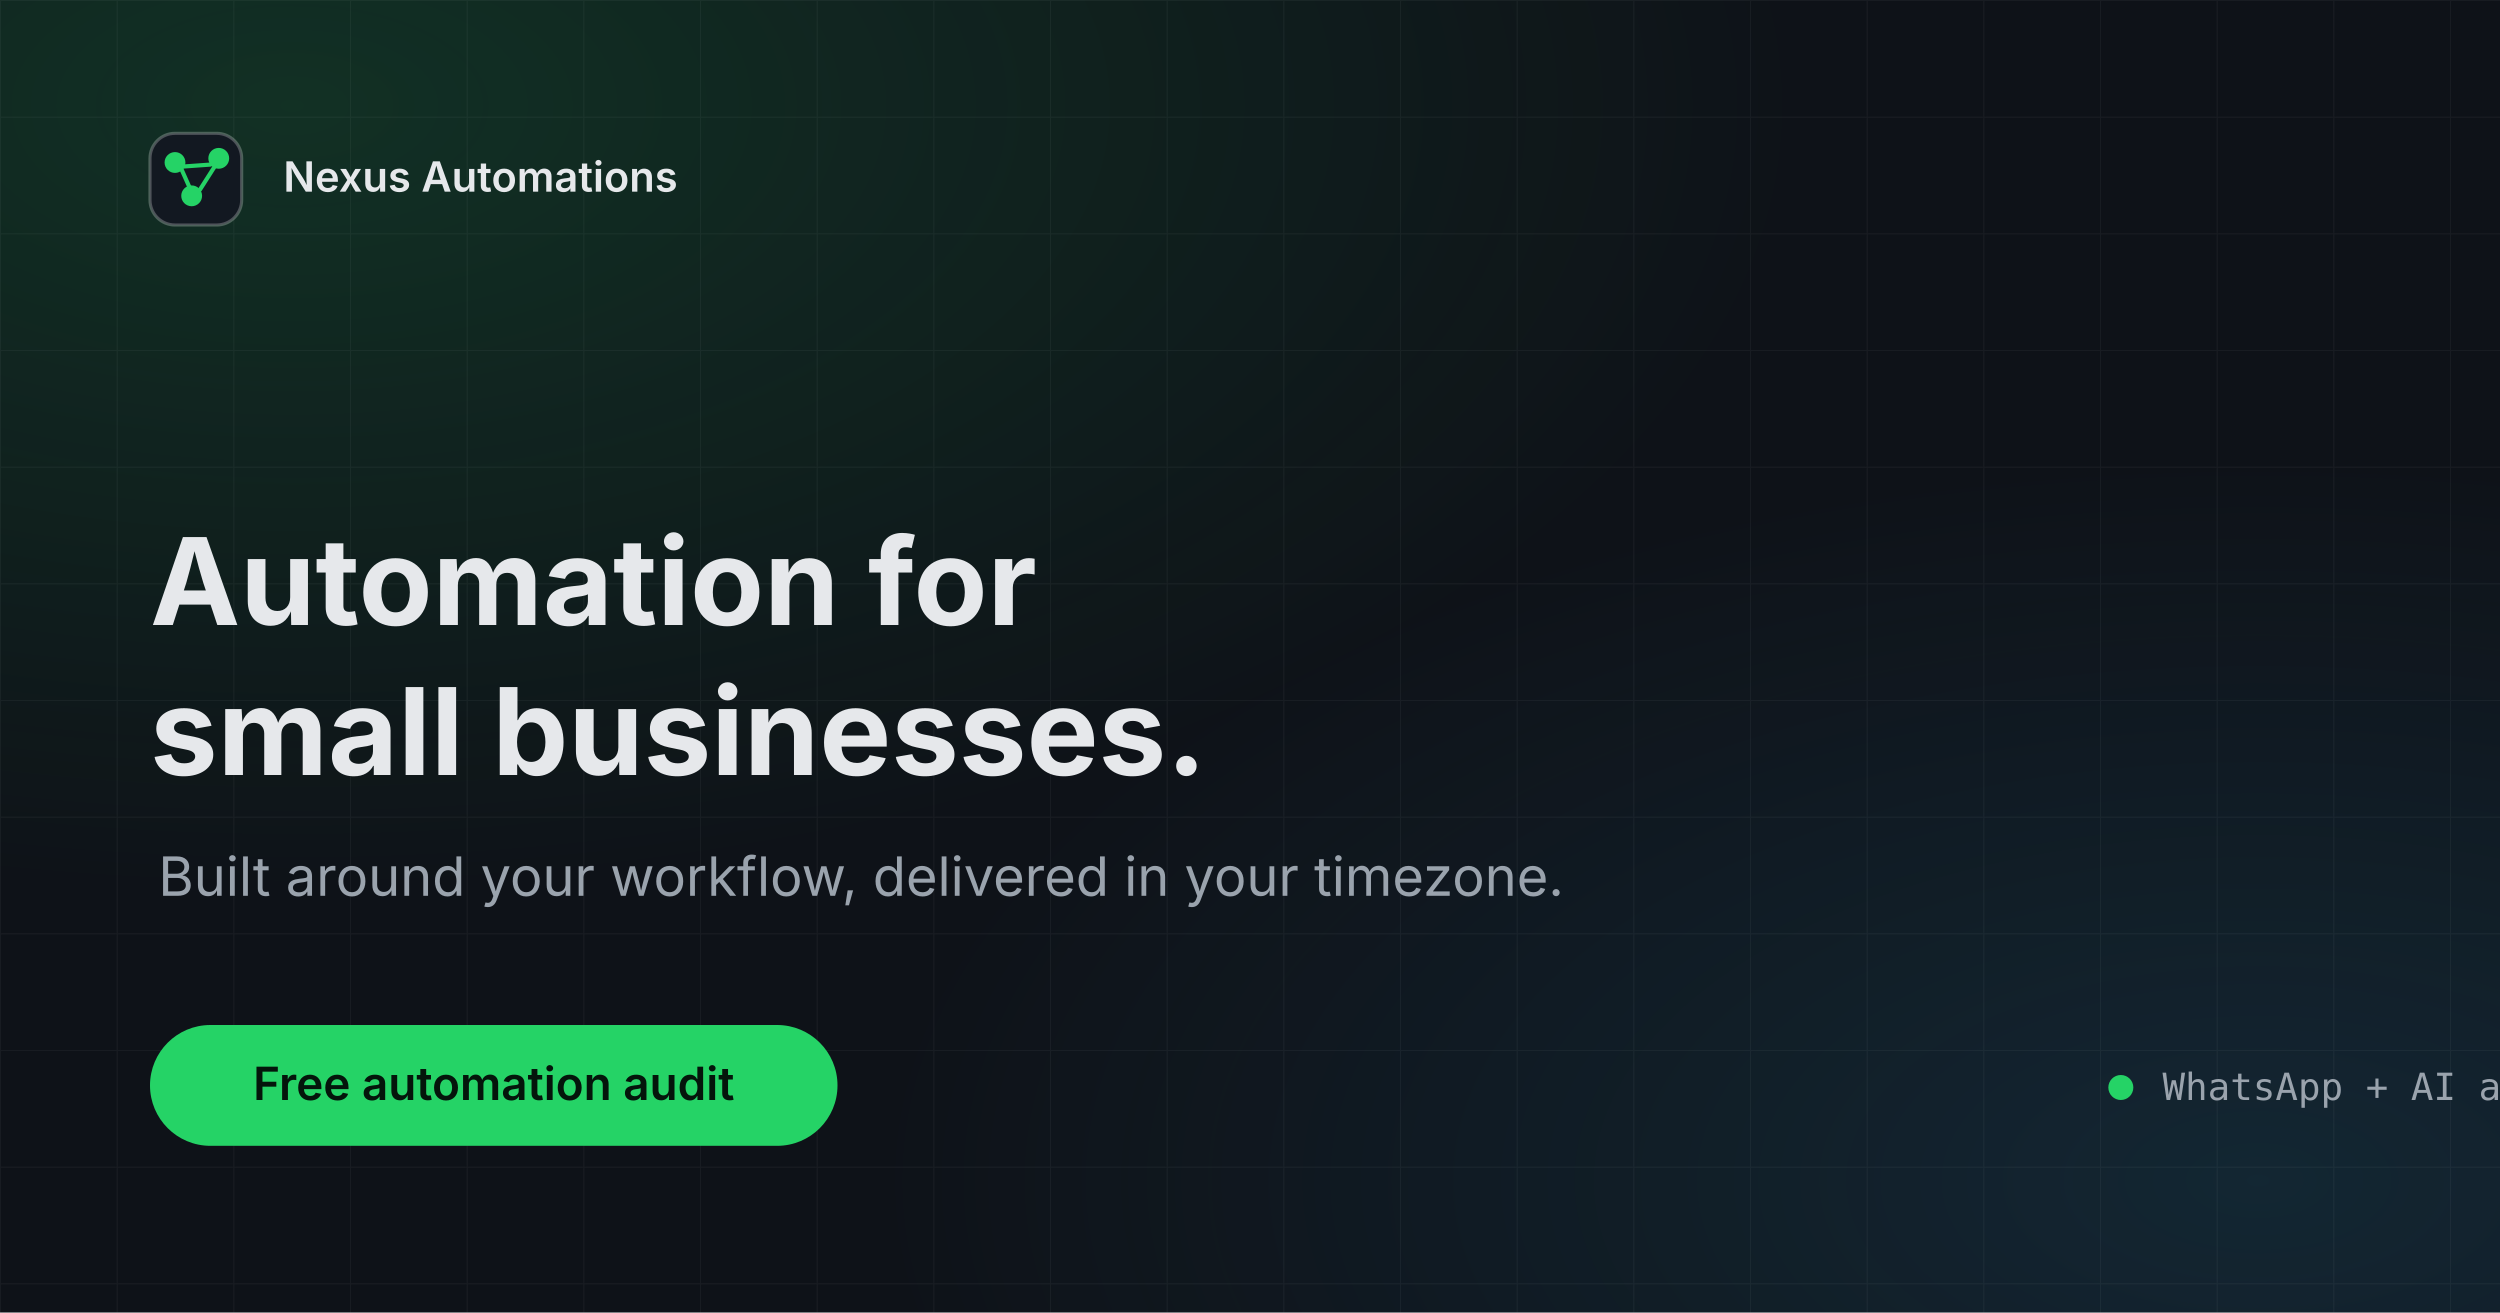
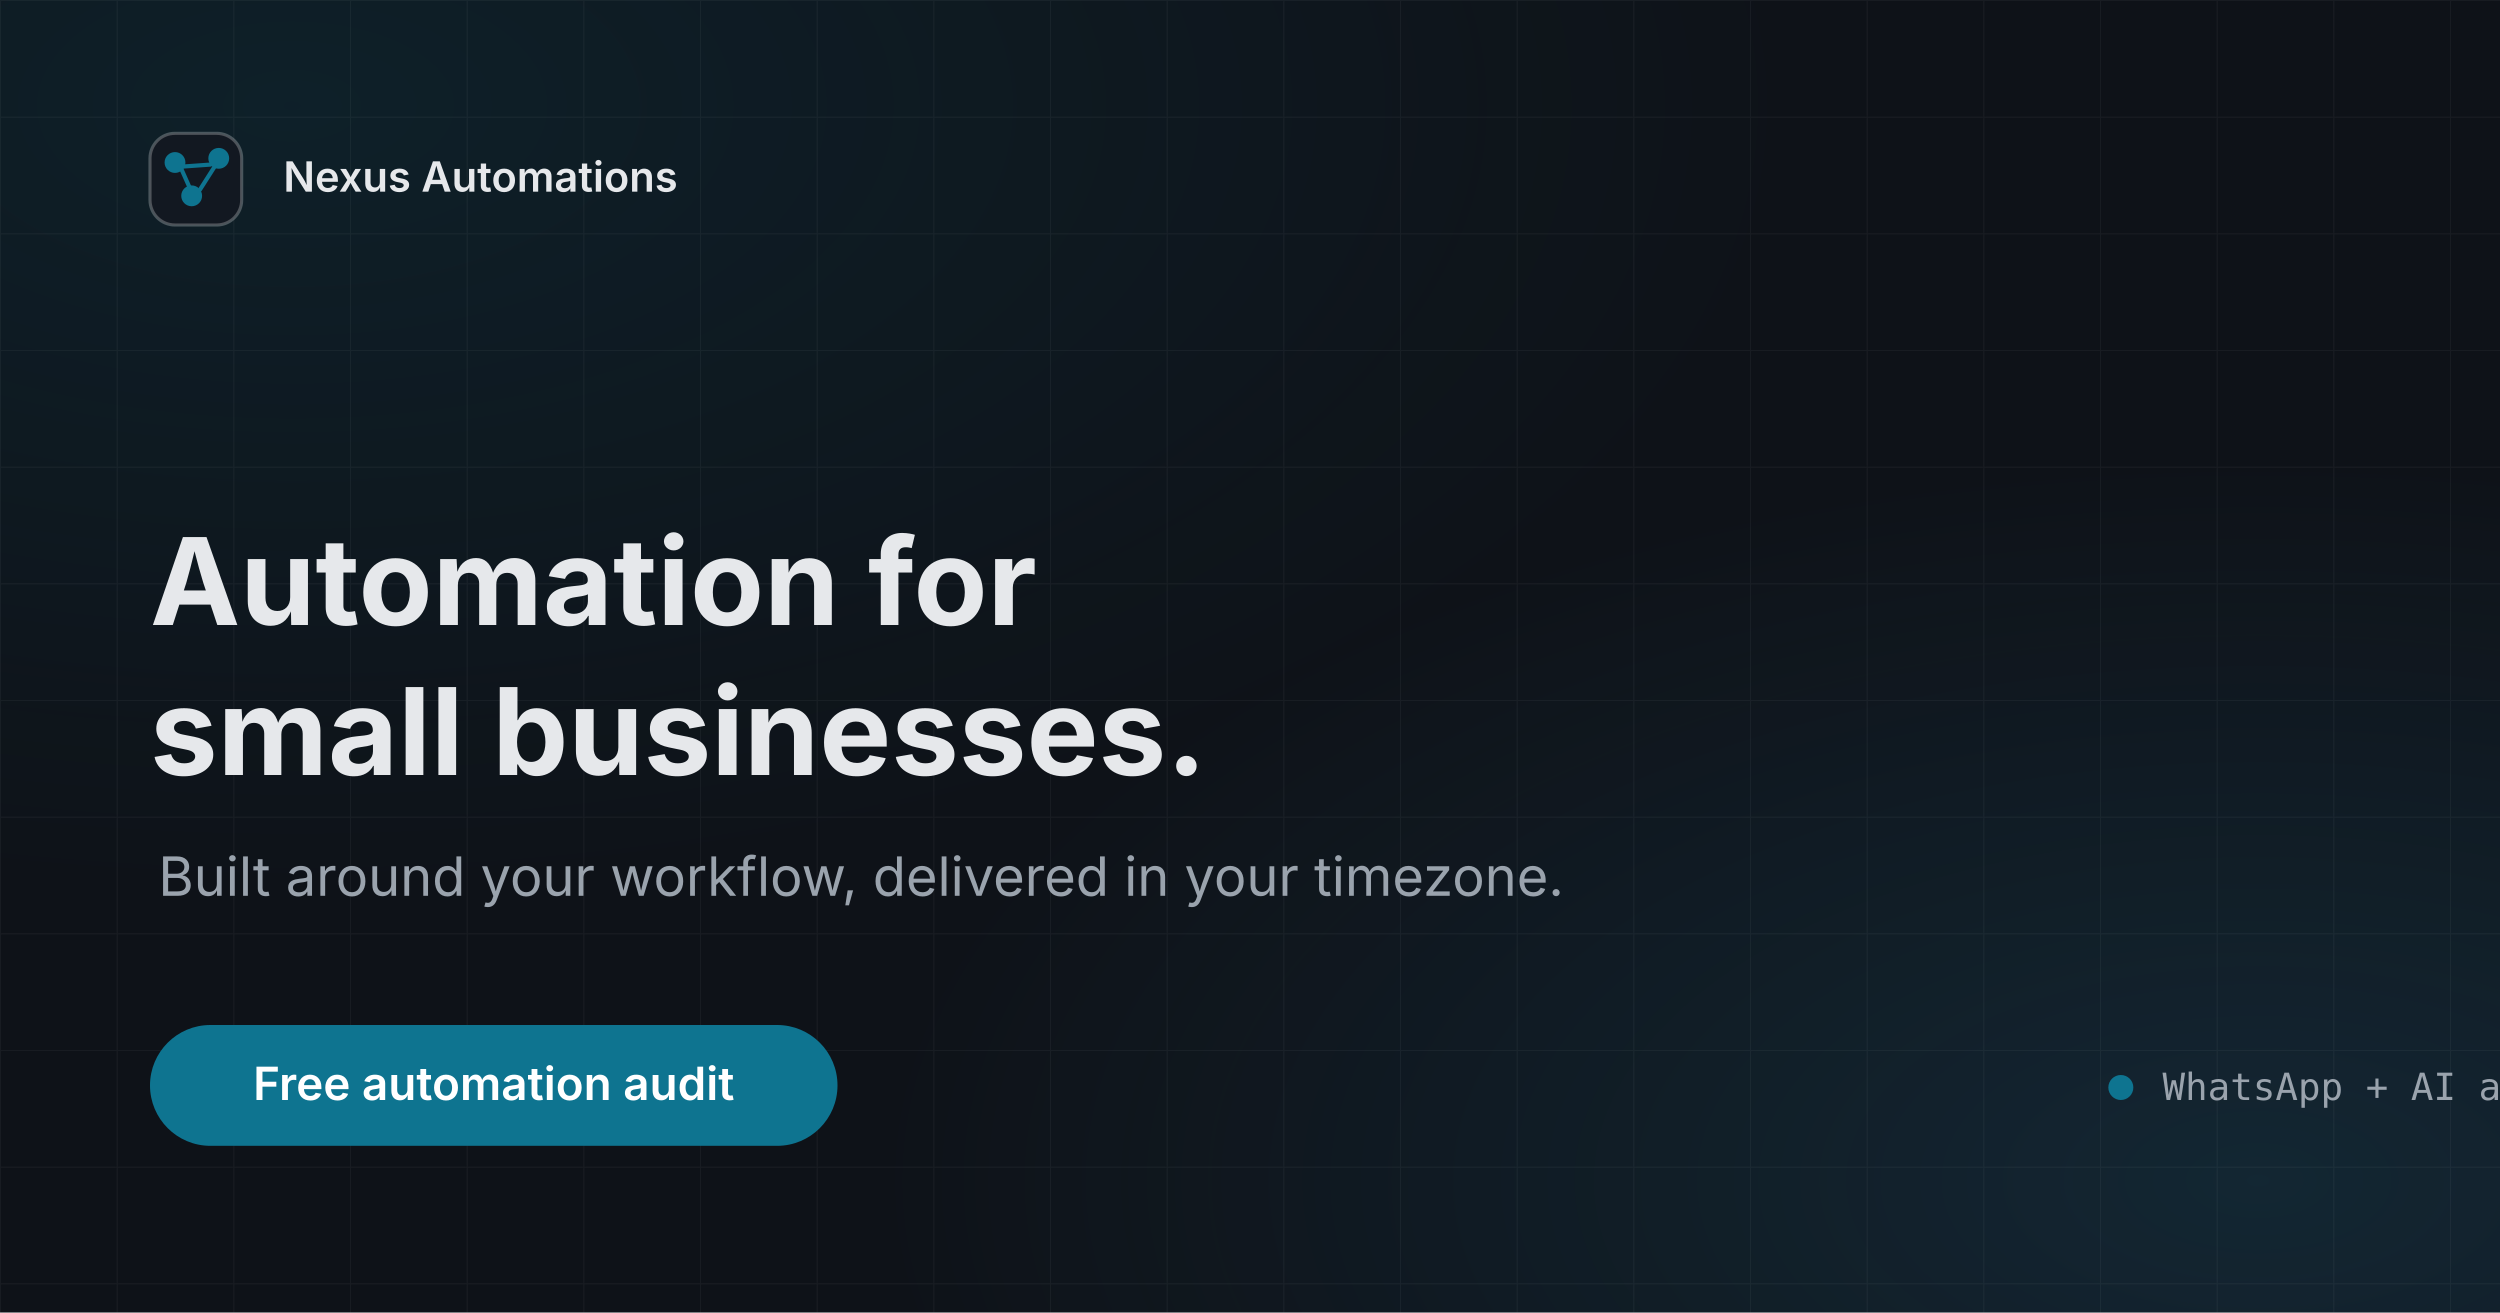
<svg xmlns="http://www.w3.org/2000/svg" width="1200" height="630" viewBox="0 0 1200 630">
  <defs>
    <pattern id="grid" width="56" height="56" patternUnits="userSpaceOnUse">
      <path d="M 56 0 L 0 0 0 56" fill="none" stroke="rgba(255,255,255,0.045)" stroke-width="1" />
    </pattern>
    <radialGradient id="glowWa" cx="12%" cy="8%" r="60%">
-       <stop offset="0%" stop-color="#25D366" stop-opacity="0.16" />
-       <stop offset="100%" stop-color="#25D366" stop-opacity="0" />
+       <stop offset="0%" stop-color="#0E7490" stop-opacity="0.14" />
+       <stop offset="100%" stop-color="#0E7490" stop-opacity="0" />
    </radialGradient>
    <radialGradient id="glowSky" cx="90%" cy="90%" r="55%">
      <stop offset="0%" stop-color="#38BDF8" stop-opacity="0.12" />
      <stop offset="100%" stop-color="#38BDF8" stop-opacity="0" />
    </radialGradient>
  </defs>
  <rect width="1200" height="630" fill="#0E1218" />
  <rect width="1200" height="630" fill="url(#glowWa)" />
  <rect width="1200" height="630" fill="url(#glowSky)" />
  <rect width="1200" height="630" fill="url(#grid)" />
  <g>
    <rect x="72" y="64" width="44" height="44" rx="12" fill="#121821" stroke="rgba(255,255,255,0.25)" stroke-width="1.5" />
-     <g fill="#25D366">
+     <g fill="#0E7490">
      <circle cx="84" cy="78" r="5" />
      <circle cx="105" cy="76" r="5" />
      <circle cx="92" cy="94" r="5" />
    </g>
-     <g stroke="#25D366" stroke-width="2" stroke-linecap="round" fill="none">
+     <g stroke="#0E7490" stroke-width="2" stroke-linecap="round" fill="none">
      <path d="M 87 80 L 101 79" />
      <path d="M 87 81 L 91 90" />
      <path d="M 103 80 L 96 91" />
    </g>
    <text x="136" y="92" font-family="Inter, Helvetica, Arial, sans-serif" font-size="20" font-weight="600" fill="#E6E8EB">Nexus Automations</text>
  </g>
  <text x="72" y="300" font-family="Inter, Helvetica, Arial, sans-serif" font-size="58" font-weight="700" fill="#E6E8EB">
    Automation for
  </text>
  <text x="72" y="372" font-family="Inter, Helvetica, Arial, sans-serif" font-size="58" font-weight="700" fill="#E6E8EB">
    small businesses.
  </text>
  <text x="76" y="430" font-family="Inter, Helvetica, Arial, sans-serif" font-size="26" fill="#9AA3AD">
    Built around your workflow, delivered in your timezone.
  </text>
-   <rect x="72" y="492" width="330" height="58" rx="29" fill="#25D366" />
-   <text x="237" y="528" text-anchor="middle" font-family="Inter, Helvetica, Arial, sans-serif" font-size="22" font-weight="600" fill="#04150B">
+   <rect x="72" y="492" width="330" height="58" rx="29" fill="#0E7490" />
+   <text x="237" y="528" text-anchor="middle" font-family="Inter, Helvetica, Arial, sans-serif" font-size="22" font-weight="600" fill="#FFFFFF">
    Free automation audit
  </text>
  <g>
-     <circle cx="1018" cy="522" r="6" fill="#25D366" />
+     <circle cx="1018" cy="522" r="6" fill="#0E7490" />
    <text x="1038" y="528" font-family="ui-monospace, Menlo, monospace" font-size="18" fill="#9AA3AD">
      WhatsApp + AI automation
    </text>
  </g>
</svg>
